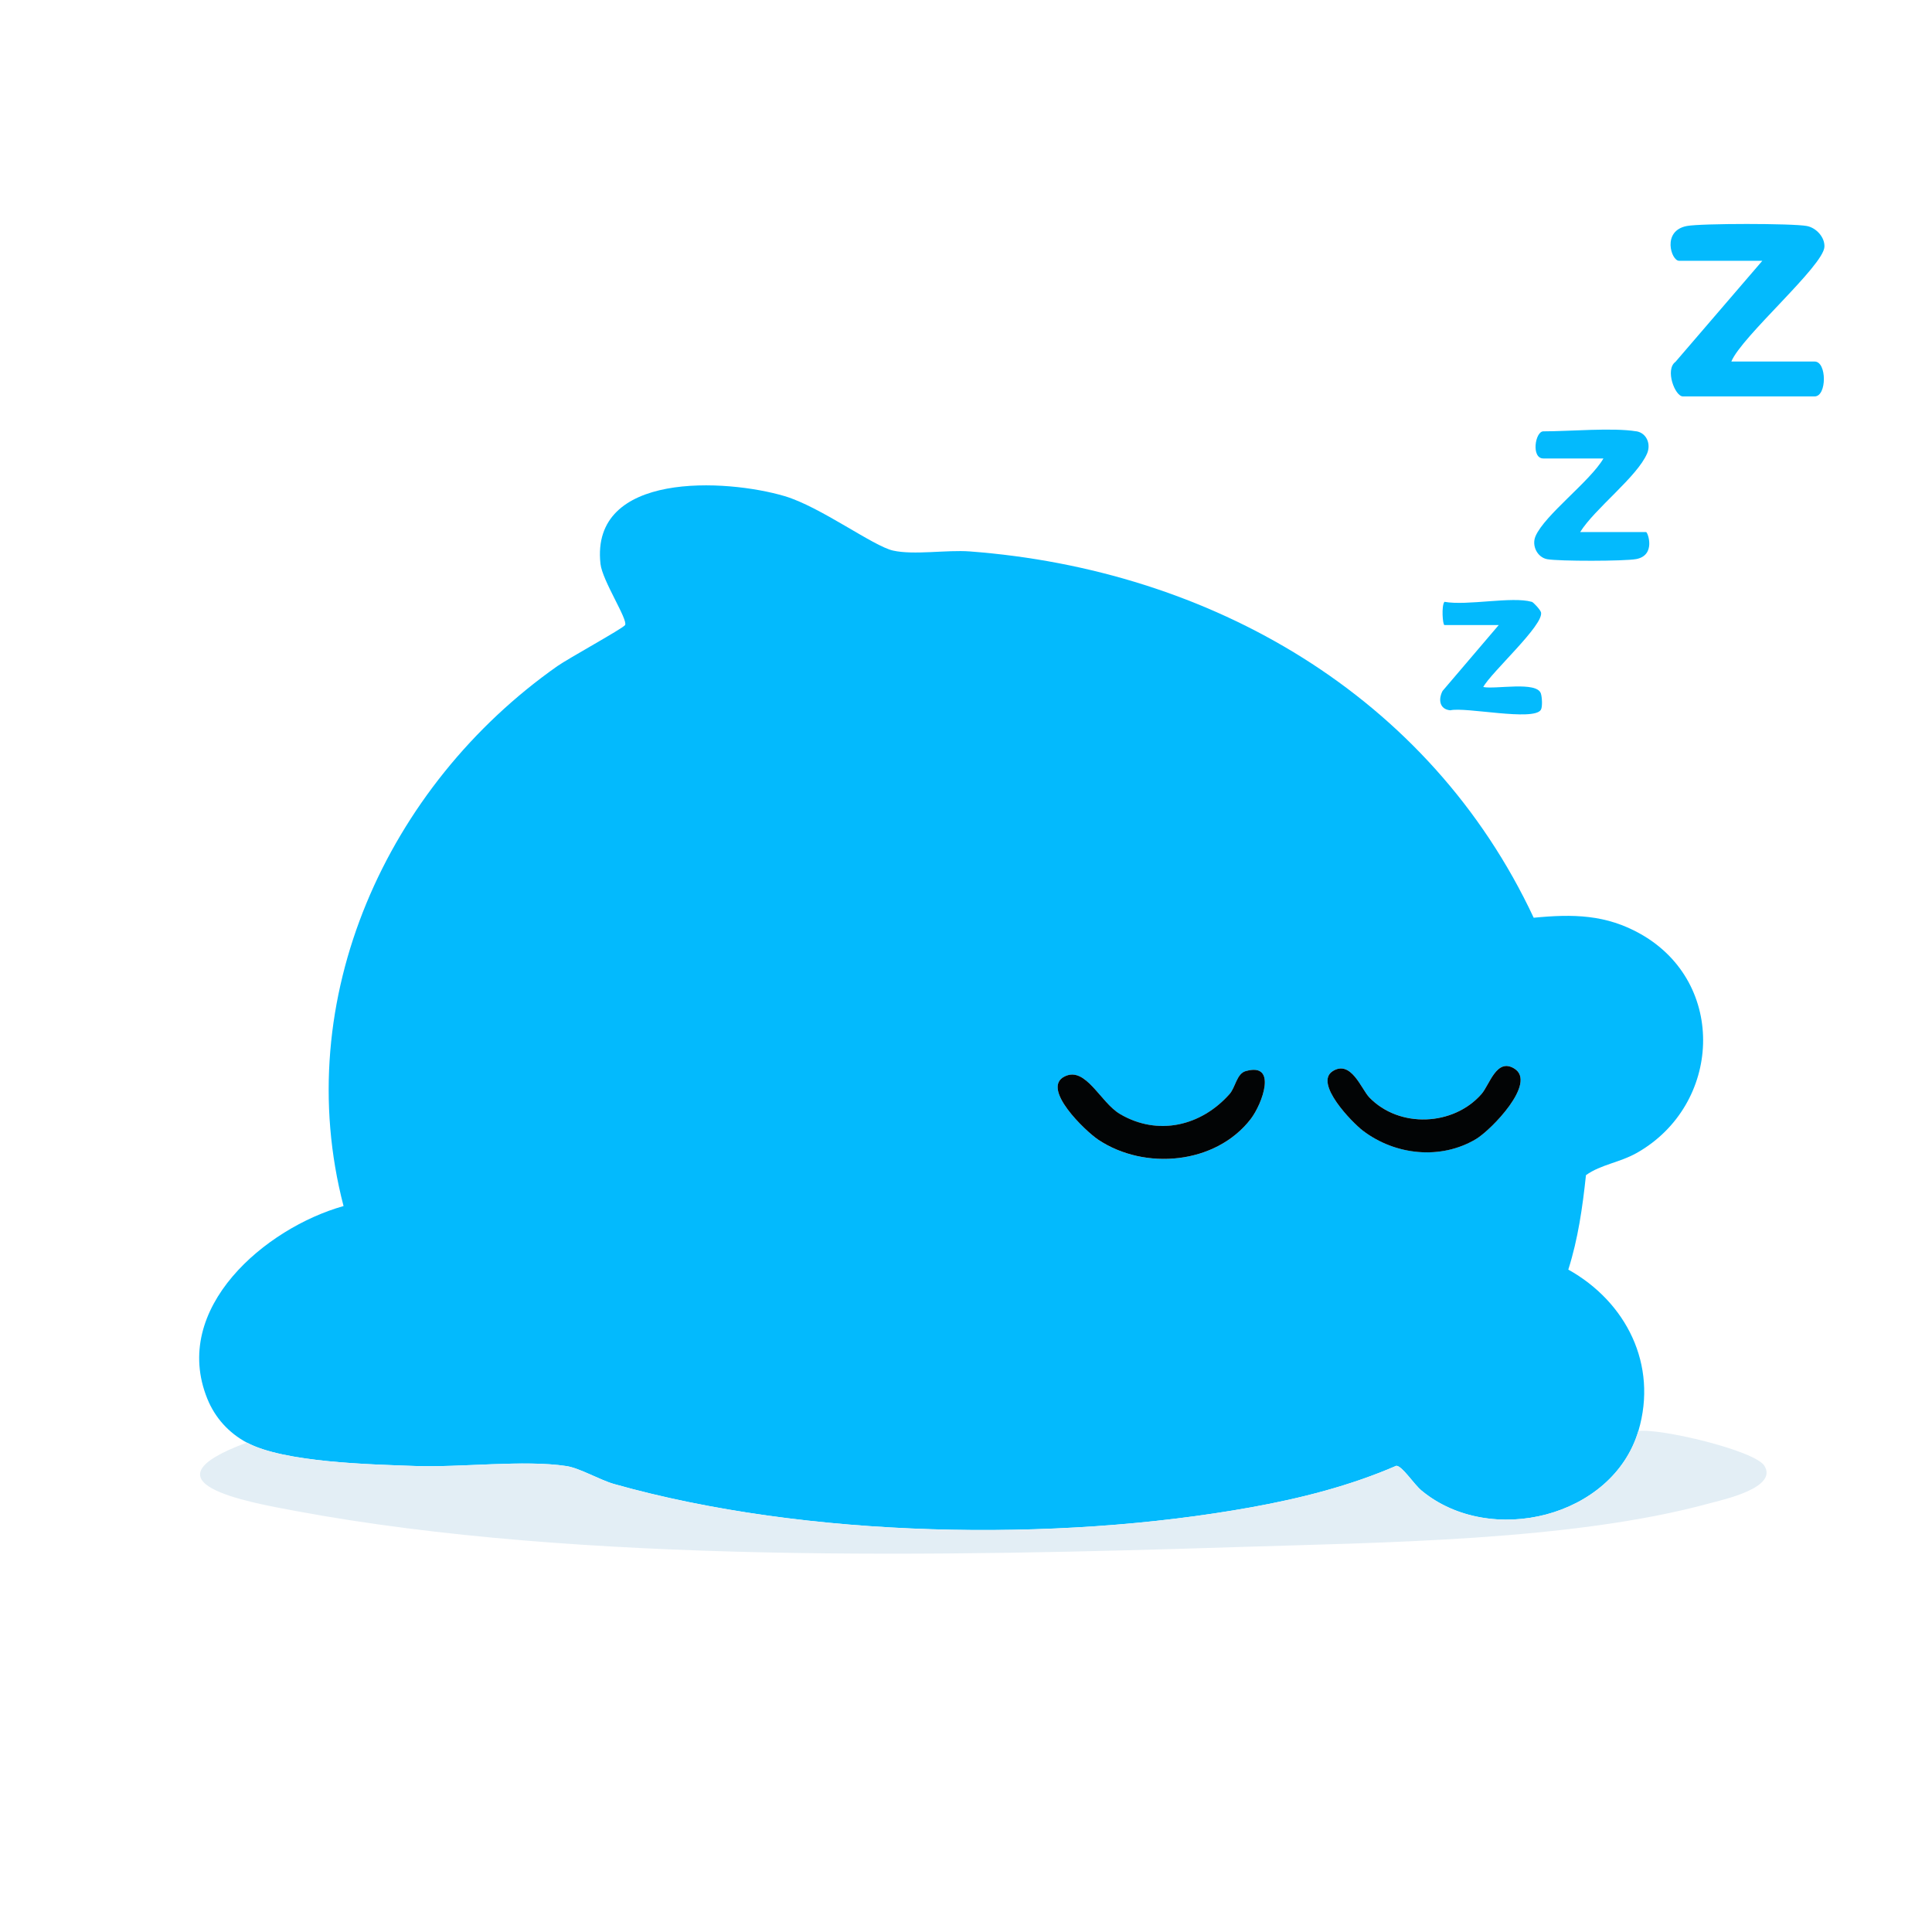
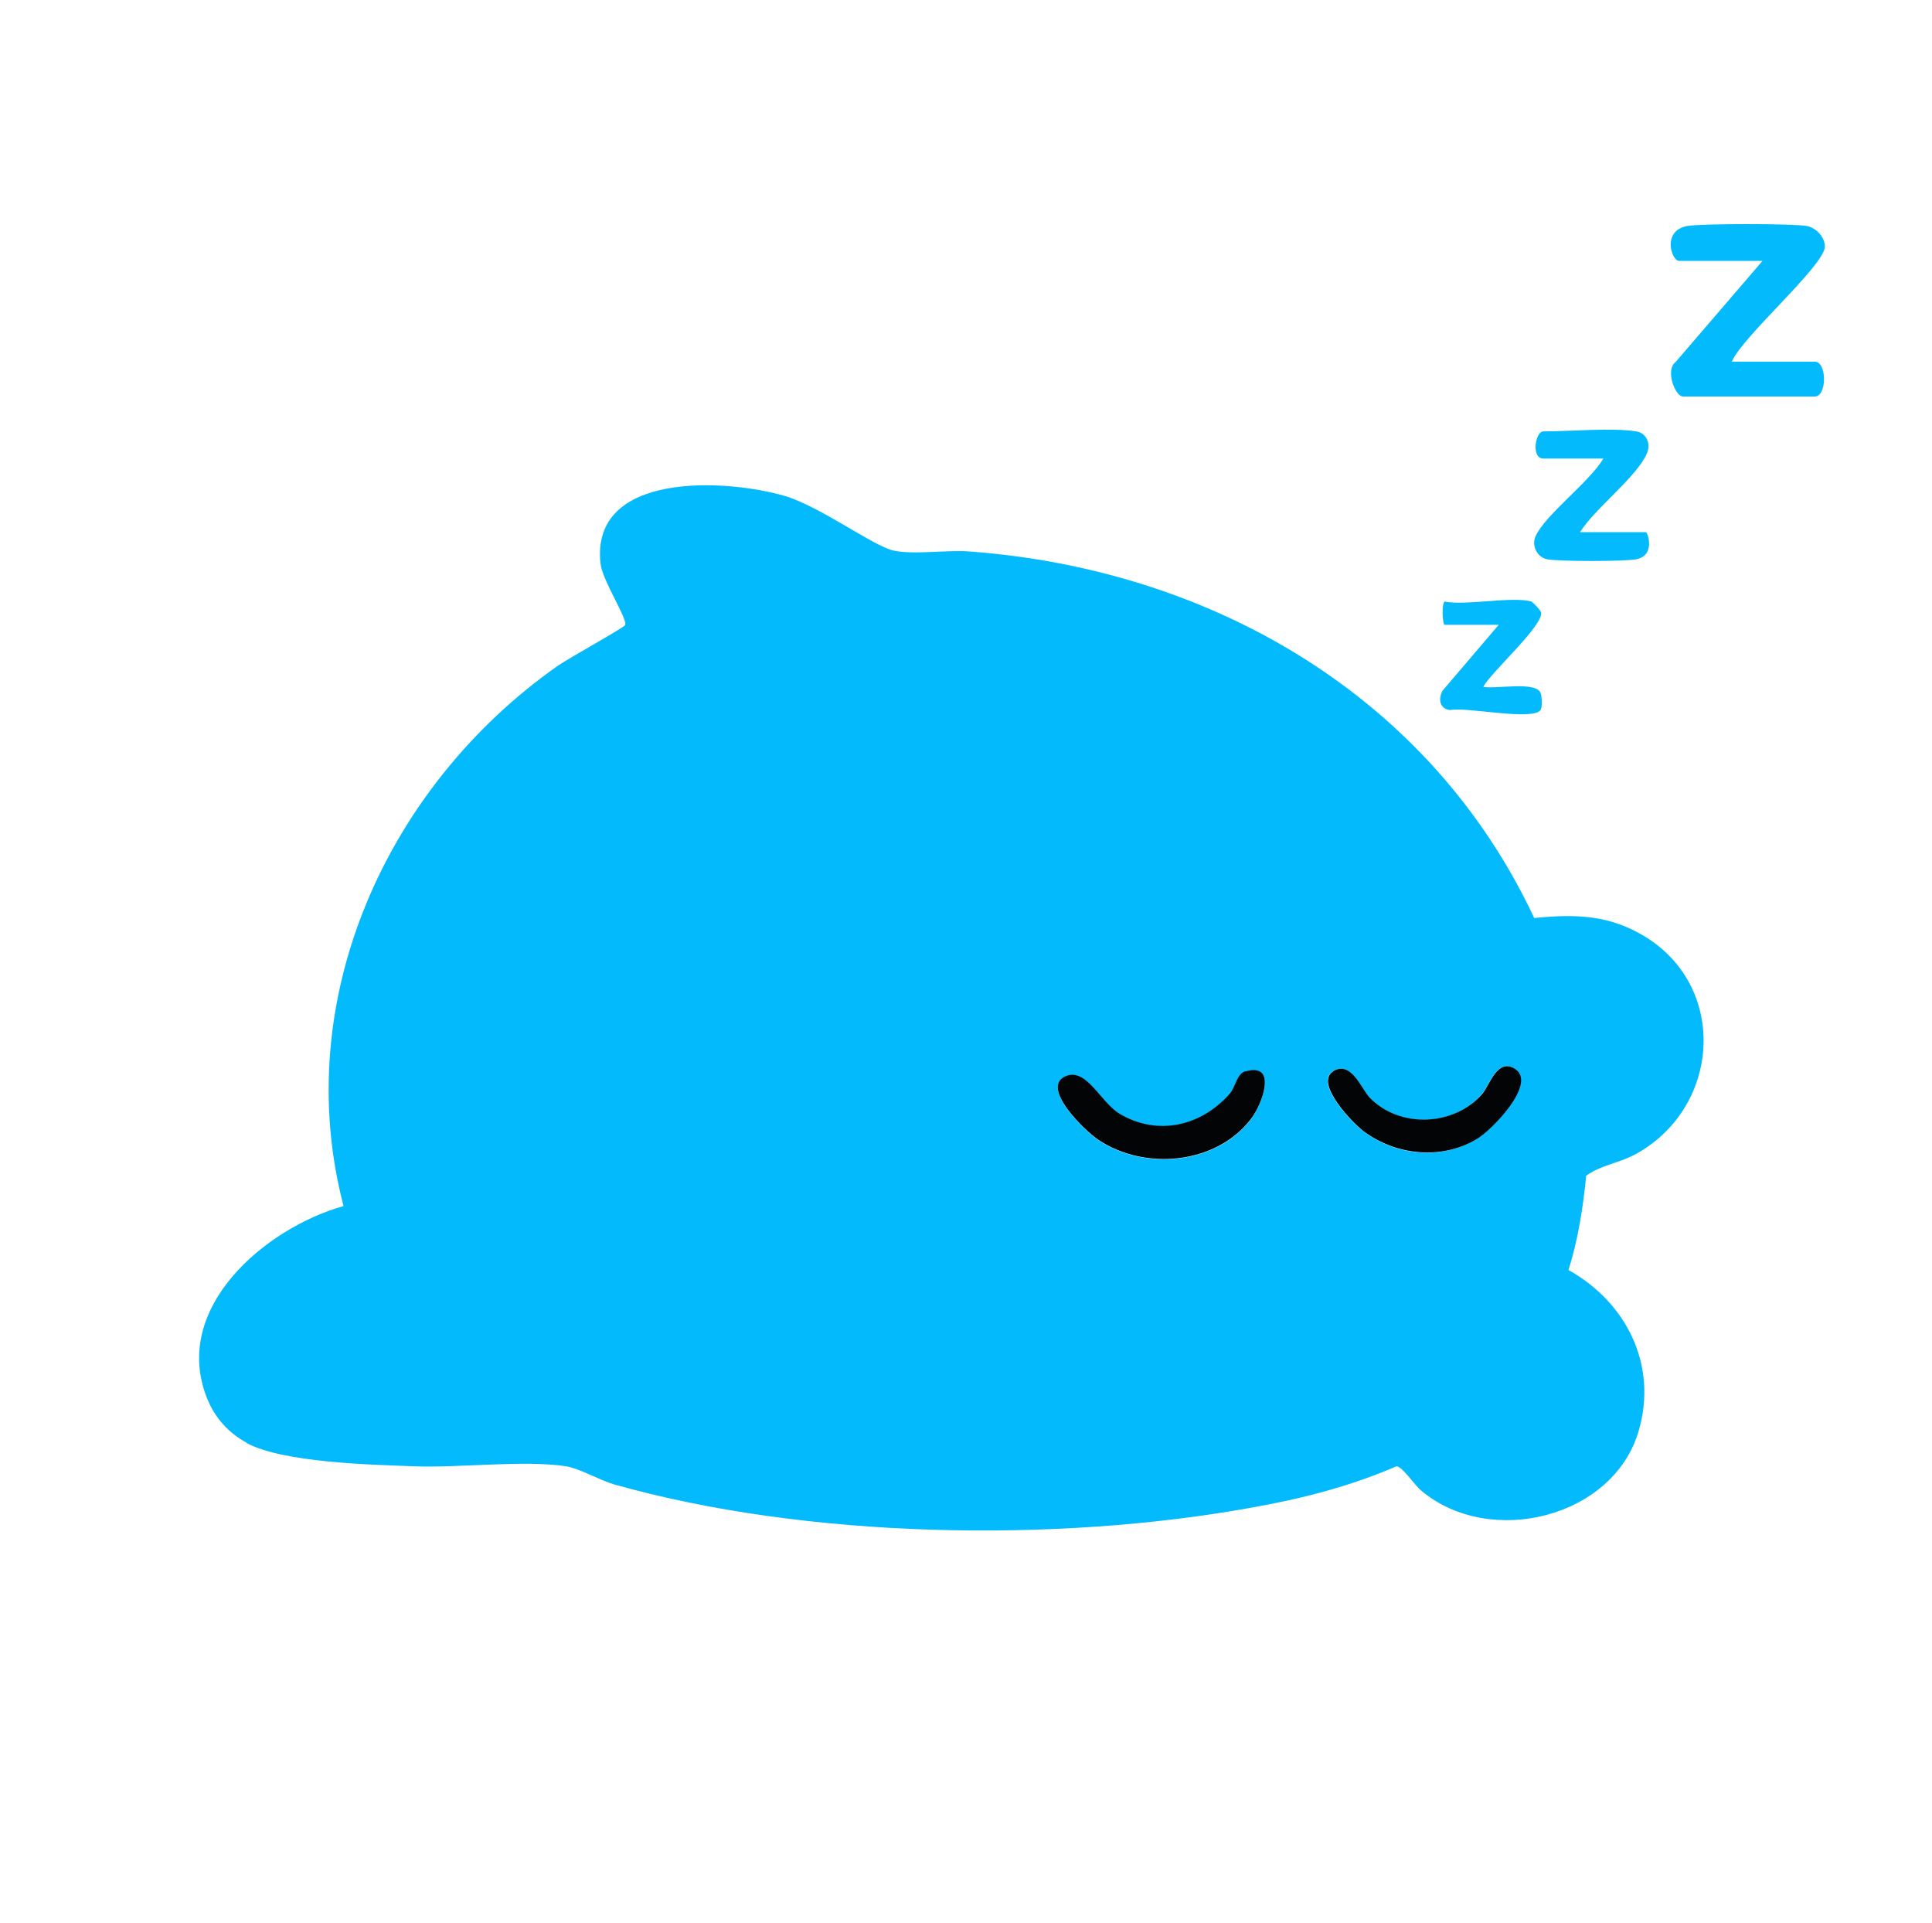
- <svg xmlns="http://www.w3.org/2000/svg" id="_Слой_1" data-name="Слой 1" viewBox="0 0 598.41 595.28">
+ <svg xmlns="http://www.w3.org/2000/svg" id="_Слой_1" version="1.1" viewBox="0 0 598.4 595.3">
  <defs>
    <style>
-       .cls-1 {
-         fill: #e3eef5;
-       }
- 
-       .cls-2 {
+       .st0 {
        fill: #03bafd;
      }

-       .cls-3 {
+       .st1 {
        fill: #020405;
      }
    </style>
  </defs>
-   <path class="cls-2" d="M76.45,446.82c-5.57-2.99-9.83-7.66-12.23-13.58-11.4-28.08,18.04-52.91,42.19-59.69-16.7-64.15,13.49-130.14,66.22-167.23,3.35-2.36,20.31-11.67,20.97-12.71,1.02-1.6-7.04-13.75-7.61-18.97-3.18-28.77,39.01-26.33,57.06-20.97,11.04,3.28,27.42,15.49,33.56,16.86,6.5,1.45,16.58-.27,23.75.26,74.58,5.61,142.43,44.58,174.68,113.46,12.12-1.18,22.42-1.06,33.25,5.11,26.78,15.27,24.85,52.83-1.2,67.67-5.44,3.09-11.22,3.62-15.86,6.95-1.05,9.89-2.45,19.76-5.47,29.25,17.9,10,27.81,29.43,21.71,49.98-7.93,26.71-45.82,36.07-67.12,18.49-2.48-2.05-6-7.66-7.85-7.71-14.27,6.19-29.54,10.07-44.86,12.84-60.73,10.98-137.92,9.58-197.36-7.17-4.48-1.26-10.64-4.94-14.83-5.58-13.09-2-32.68.48-46.8-.02-13.66-.49-40.66-1.07-52.17-7.25ZM412.77,331.77c-5.84,3.7,6.03,15.9,9.41,18.46,10,7.58,24.08,9.08,35.02,2.55,4.61-2.76,18.96-17.41,11.85-21.82-5.51-3.42-7.64,4.98-10.18,7.88-8.71,9.96-25.48,10.66-34.75,1.04-2.48-2.57-5.65-11.74-11.35-8.12ZM385.83,331.76c-2.81.81-3.14,5.01-4.99,7.1-8.76,9.89-22.14,13.12-33.92,6.2-6.13-3.61-10.59-14.87-17.15-11.65-7.51,3.68,6.47,16.98,10.4,19.6,14.41,9.61,36.39,7.64,47.22-6.4,3.6-4.67,8.41-17.71-1.56-14.84Z" />
-   <path class="cls-1" d="M76.45,446.82c11.51,6.18,38.51,6.76,52.17,7.25,14.11.5,33.71-1.98,46.8.02,4.19.64,10.35,4.32,14.83,5.58,59.44,16.75,136.63,18.15,197.36,7.17,15.32-2.77,30.59-6.65,44.86-12.84,1.85.04,5.37,5.66,7.85,7.71,21.3,17.58,59.19,8.22,67.12-18.49,6.75-.91,36.08,6.01,39.05,10.77,4.27,6.85-12.79,10.49-17.18,11.69-42.58,11.59-101.57,12.07-146.17,13.49-89.96,2.87-203.25,5.23-291.3-11.13-15.35-2.85-49.16-8.76-15.38-21.22Z" />
-   <path class="cls-2" d="M536.26,111.98h25.81c3.8,0,3.8,10.8,0,10.8h-40.82c-2.45,0-5.61-8.32-2.3-10.7l26.91-31.31h-25.81c-2.41,0-5.38-9.29,2.43-10.77,4.45-.84,32.69-.84,37.16,0,2.94.55,5.61,3.51,5.45,6.46-.32,5.95-25.64,27.75-28.83,35.51Z" />
-   <path class="cls-2" d="M506.84,133.58c3.16.53,4.57,3.92,3.34,6.84-3.07,7.26-16.25,17.13-20.74,24.37h20.41c.52,0,3.13,7.19-3.04,8.37-3.57.68-23.98.7-27.58.04-3.06-.56-4.89-4.19-3.62-7.13,2.87-6.62,16.94-17.01,21.03-24.07h-18.61c-3.83,0-2.55-8.4,0-8.4,8.09,0,21.57-1.21,28.81,0Z" />
-   <path class="cls-2" d="M474.43,186.39c.55.16,2.67,2.48,2.87,3.25,1.02,3.88-15.46,18.62-17.88,23.15,3.83.77,16.54-1.87,17.84,1.99.37,1.11.55,4.18,0,5.07-2.23,3.62-23.32-.96-28.05.15-3.34-.3-3.77-3.35-2.4-5.99l17.4-20.41h-16.81c-.55,0-.99-5.99,0-7.2,7.09,1.28,20.89-1.74,27.01,0Z" />
-   <path class="cls-3" d="M385.83,331.76c9.97-2.87,5.16,10.17,1.56,14.84-10.83,14.04-32.81,16.01-47.22,6.4-3.93-2.62-17.91-15.92-10.4-19.6,6.56-3.22,11.02,8.05,17.15,11.65,11.78,6.92,25.15,3.69,33.92-6.2,1.85-2.09,2.18-6.29,4.99-7.1Z" />
-   <path class="cls-3" d="M412.77,331.77c5.71-3.62,8.88,5.55,11.35,8.12,9.27,9.62,26.04,8.91,34.75-1.04,2.54-2.91,4.67-11.3,10.18-7.88,7.11,4.41-7.24,19.06-11.85,21.82-10.94,6.54-25.02,5.03-35.02-2.55-3.39-2.57-15.25-14.76-9.41-18.46Z" />
+   <path class="st0" d="M76.4,446.8c-5.6-3-9.8-7.7-12.2-13.6-11.4-28.1,18-52.9,42.2-59.7-16.7-64.1,13.5-130.1,66.2-167.2,3.4-2.4,20.3-11.7,21-12.7,1-1.6-7-13.8-7.6-19-3.2-28.8,39-26.3,57.1-21,11,3.3,27.4,15.5,33.6,16.9,6.5,1.4,16.6-.3,23.8.3,74.6,5.6,142.4,44.6,174.7,113.5,12.1-1.2,22.4-1.1,33.2,5.1,26.8,15.3,24.9,52.8-1.2,67.7-5.4,3.1-11.2,3.6-15.9,7-1,9.9-2.5,19.8-5.5,29.2,17.9,10,27.8,29.4,21.7,50-7.9,26.7-45.8,36.1-67.1,18.5-2.5-2-6-7.7-7.9-7.7-14.3,6.2-29.5,10.1-44.9,12.8-60.7,11-137.9,9.6-197.4-7.2-4.5-1.3-10.6-4.9-14.8-5.6-13.1-2-32.7.5-46.8,0-13.7-.5-40.7-1.1-52.2-7.2h0ZM412.8,331.8c-5.8,3.7,6,15.9,9.4,18.5,10,7.6,24.1,9.1,35,2.5,4.6-2.8,19-17.4,11.9-21.8-5.5-3.4-7.6,5-10.2,7.9-8.7,10-25.5,10.7-34.8,1-2.5-2.6-5.6-11.7-11.4-8.1h0ZM385.8,331.8c-2.8.8-3.1,5-5,7.1-8.8,9.9-22.1,13.1-33.9,6.2-6.1-3.6-10.6-14.9-17.1-11.6-7.5,3.7,6.5,17,10.4,19.6,14.4,9.6,36.4,7.6,47.2-6.4,3.6-4.7,8.4-17.7-1.6-14.8h0Z" />
+   <path class="st0" d="M536.3,112h25.8c3.8,0,3.8,10.8,0,10.8h-40.8c-2.5,0-5.6-8.3-2.3-10.7l26.9-31.3h-25.8c-2.4,0-5.4-9.3,2.4-10.8,4.5-.8,32.7-.8,37.2,0,2.9.6,5.6,3.5,5.5,6.5-.3,5.9-25.6,27.8-28.8,35.5h0Z" />
+   <path class="st0" d="M506.8,133.6c3.2.5,4.6,3.9,3.3,6.8-3.1,7.3-16.2,17.1-20.7,24.4h20.4c.5,0,3.1,7.2-3,8.4-3.6.7-24,.7-27.6,0-3.1-.6-4.9-4.2-3.6-7.1,2.9-6.6,16.9-17,21-24.1h-18.6c-3.8,0-2.5-8.4,0-8.4,8.1,0,21.6-1.2,28.8,0h0Z" />
+   <path class="st0" d="M474.4,186.4c.5.2,2.7,2.5,2.9,3.2,1,3.9-15.5,18.6-17.9,23.1,3.8.8,16.5-1.9,17.8,2,.4,1.1.5,4.2,0,5.1-2.2,3.6-23.3-1-28,.1-3.3-.3-3.8-3.4-2.4-6l17.4-20.4h-16.8c-.5,0-1-6,0-7.2,7.1,1.3,20.9-1.7,27,0h0Z" />
+   <path class="st1" d="M385.8,331.8c10-2.9,5.2,10.2,1.6,14.8-10.8,14-32.8,16-47.2,6.4-3.9-2.6-17.9-15.9-10.4-19.6,6.6-3.2,11,8,17.1,11.6,11.8,6.9,25.1,3.7,33.9-6.2,1.9-2.1,2.2-6.3,5-7.1h0Z" />
+   <path class="st1" d="M412.8,331.8c5.7-3.6,8.9,5.5,11.4,8.1,9.3,9.6,26,8.9,34.8-1,2.5-2.9,4.7-11.3,10.2-7.9,7.1,4.4-7.2,19.1-11.9,21.8-10.9,6.5-25,5-35-2.5-3.4-2.6-15.2-14.8-9.4-18.5h0Z" />
</svg>
